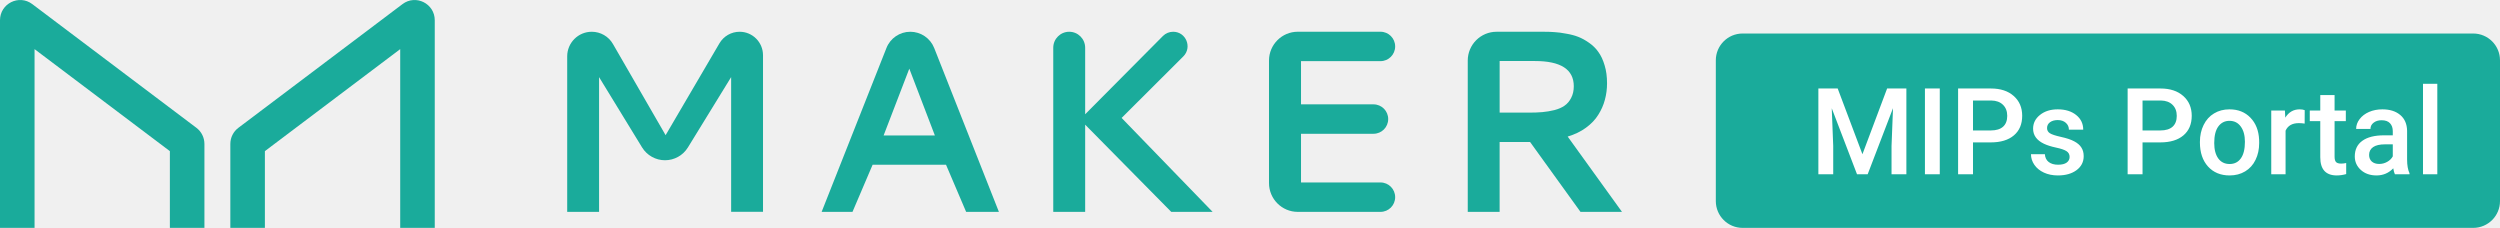
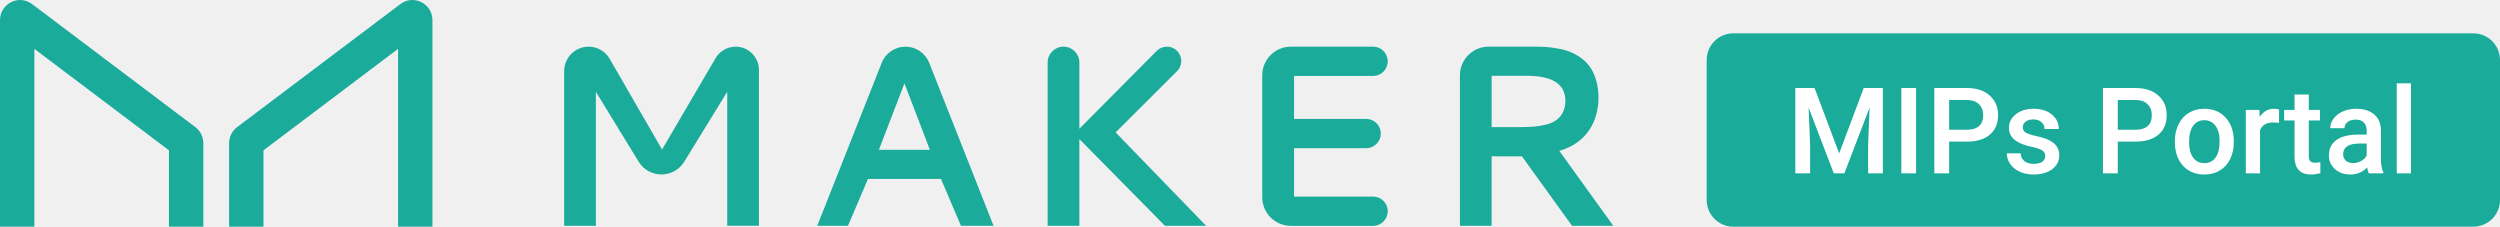
- <svg xmlns="http://www.w3.org/2000/svg" width="373" height="34" viewBox="0 0 373 34" fill="none">
+ <svg xmlns="http://www.w3.org/2000/svg" width="375" height="34" viewBox="0 0 375 34" fill="none">
  <g clip-path="url(#clip0)">
-     <path d="M5.155 7.329V34.001H0V3.017C0 0.534 2.835 -0.882 4.816 0.612L29.301 19.068C30.057 19.636 30.5 20.527 30.5 21.474V33.996H25.345V22.55L5.155 7.329Z" fill="#1AAB9B" />
-     <path d="M88.29 4.738C86.267 4.738 84.626 6.382 84.626 8.409V31.612H89.381V11.507L95.795 21.99C96.525 23.182 97.823 23.909 99.219 23.909C100.61 23.909 101.908 23.186 102.638 21.994L109.086 11.503V31.603H113.841V8.236C113.841 6.304 112.278 4.738 110.349 4.738C109.112 4.738 107.965 5.396 107.338 6.468L99.309 20.169L91.456 6.571C90.808 5.435 89.596 4.738 88.29 4.738Z" fill="#1AAB9B" />
-     <path fill-rule="evenodd" clip-rule="evenodd" d="M135.818 4.738C134.246 4.738 132.832 5.698 132.257 7.165L122.587 31.612H127.192L130.195 24.576H141.145L144.147 31.612H149.036L139.383 7.165C138.804 5.702 137.39 4.738 135.818 4.738ZM135.668 10.242L139.482 20.208H131.836L135.668 10.242Z" fill="#1AAB9B" />
-     <path d="M161.906 17.049L173.509 5.37C173.913 4.966 174.458 4.738 175.034 4.738C176.95 4.738 177.908 7.062 176.55 8.417L167.345 17.596L180.919 31.607H174.746L161.906 18.599V31.607H157.146V7.122C157.146 5.805 158.212 4.738 159.526 4.738C160.841 4.738 161.906 5.805 161.906 7.122V17.049Z" fill="#1AAB9B" />
-     <path d="M189.334 27.308C189.334 29.684 191.259 31.612 193.63 31.612H205.968C207.179 31.612 208.158 30.631 208.158 29.417C208.158 28.203 207.179 27.222 205.968 27.222H194.111V19.959H204.928C206.139 19.959 207.119 18.977 207.119 17.764C207.119 16.55 206.139 15.569 204.928 15.569H194.111V9.123H205.968C207.179 9.123 208.158 8.142 208.158 6.928C208.158 5.715 207.179 4.734 205.968 4.734H193.63C191.259 4.734 189.334 6.661 189.334 9.037V27.308Z" fill="#1AAB9B" />
-     <path fill-rule="evenodd" clip-rule="evenodd" d="M239.771 12.432C239.771 13.288 239.663 14.11 239.448 14.889C239.246 15.659 238.92 16.404 238.465 17.123C238.022 17.841 237.412 18.483 236.635 19.05C235.866 19.619 234.955 20.058 233.898 20.376L241.996 31.607H235.806L228.292 21.189H223.743V31.607H218.988V9.041C218.988 6.666 220.912 4.738 223.284 4.738H230.41C230.977 4.738 231.493 4.755 231.957 4.794C232.433 4.82 233.009 4.893 233.675 5.022C234.354 5.134 234.951 5.293 235.466 5.495C235.995 5.698 236.536 5.994 237.09 6.386C237.657 6.778 238.121 7.238 238.486 7.767C238.864 8.284 239.173 8.946 239.41 9.751C239.655 10.543 239.771 11.438 239.771 12.432ZM223.747 9.106V16.804H228.129C228.885 16.804 229.551 16.778 230.131 16.727C230.711 16.675 231.308 16.576 231.922 16.425C232.541 16.262 233.043 16.043 233.434 15.763C233.838 15.487 234.165 15.1 234.414 14.61C234.676 14.119 234.809 13.538 234.809 12.871C234.809 10.362 232.876 9.106 229.014 9.106H223.747Z" fill="#1AAB9B" />
+     <path d="M5.155 7.329V34.001H0V3.017C0 0.534 2.835 -0.881 4.816 0.612L29.301 19.068C30.057 19.636 30.5 20.527 30.5 21.474V33.996H25.345V22.55L5.155 7.329Z" fill="#1AAB9B" />
+     <path d="M88.29 7C86.267 7 84.626 8.644 84.626 10.671V33.874H89.381V13.769L95.795 24.252C96.525 25.444 97.823 26.171 99.219 26.171C100.61 26.171 101.908 25.448 102.638 24.256L109.086 13.765V33.865H113.841V10.498C113.841 8.566 112.278 7 110.349 7C109.112 7 107.965 7.658 107.338 8.73L99.309 22.431L91.456 8.833C90.808 7.697 89.596 7 88.29 7Z" fill="#1AAB9B" />
+     <path fill-rule="evenodd" clip-rule="evenodd" d="M135.818 7C134.246 7 132.832 7.96 132.257 9.427L122.587 33.874H127.192L130.195 26.838H141.145L144.147 33.874H149.036L139.383 9.427C138.804 7.964 137.39 7 135.818 7ZM135.668 12.504L139.482 22.47H131.836L135.668 12.504Z" fill="#1AAB9B" />
+     <path d="M161.906 19.312L173.509 7.633C173.913 7.228 174.458 7 175.034 7C176.95 7 177.908 9.324 176.55 10.679L167.345 19.858L180.919 33.87H174.746L161.906 20.861V33.87H157.146V9.384C157.146 8.067 158.212 7 159.526 7C160.841 7 161.906 8.067 161.906 9.384V19.312Z" fill="#1AAB9B" />
+     <path d="M189.334 29.575C189.334 31.95 191.259 33.878 193.63 33.878H205.968C207.179 33.878 208.158 32.897 208.158 31.683C208.158 30.47 207.179 29.489 205.968 29.489H194.111V22.225H204.928C206.139 22.225 207.119 21.244 207.119 20.03C207.119 18.817 206.139 17.836 204.928 17.836H194.111V11.389H205.968C207.179 11.389 208.158 10.408 208.158 9.195C208.158 7.981 207.179 7 205.968 7H193.63C191.259 7 189.334 8.928 189.334 11.303V29.575Z" fill="#1AAB9B" />
+     <path fill-rule="evenodd" clip-rule="evenodd" d="M239.771 14.694C239.771 15.551 239.663 16.372 239.448 17.151C239.246 17.922 238.92 18.666 238.465 19.385C238.022 20.103 237.412 20.745 236.635 21.313C235.866 21.881 234.955 22.32 233.898 22.638L241.996 33.87H235.806L228.292 23.451H223.743V33.87H218.988V11.303C218.988 8.928 220.912 7 223.284 7H230.41C230.977 7 231.493 7.017 231.957 7.056C232.433 7.082 233.009 7.155 233.675 7.284C234.354 7.396 234.951 7.555 235.466 7.757C235.995 7.96 236.536 8.257 237.09 8.648C237.657 9.04 238.121 9.5 238.486 10.03C238.864 10.546 239.173 11.209 239.41 12.013C239.655 12.805 239.771 13.7 239.771 14.694ZM223.747 11.368V19.066H228.129C228.885 19.066 229.551 19.041 230.131 18.989C230.711 18.937 231.308 18.838 231.922 18.688C232.541 18.524 233.043 18.305 233.434 18.025C233.838 17.75 234.165 17.362 234.414 16.872C234.676 16.381 234.809 15.8 234.809 15.133C234.809 12.624 232.876 11.368 229.014 11.368H223.747Z" fill="#1AAB9B" />
    <path d="M59.711 34V7.328L39.521 22.549V34H34.366V21.477C34.366 20.531 34.808 19.64 35.564 19.072L60.05 0.615C62.03 -0.882 64.865 0.534 64.865 3.017V34H59.711Z" fill="#1AAB9B" />
  </g>
-   <rect x="256" y="5" width="117" height="29" rx="4" fill="#1AAB9B" />
-   <path d="M274.184 13.203L277.875 23.012L281.558 13.203H284.432V26H282.217V21.781L282.437 16.139L278.657 26H277.066L273.296 16.148L273.516 21.781V26H271.301V13.203H274.184ZM289.415 26H287.2V13.203H289.415V26ZM294.372 21.245V26H292.148V13.203H297.044C298.474 13.203 299.607 13.575 300.445 14.319C301.289 15.063 301.711 16.048 301.711 17.273C301.711 18.526 301.298 19.502 300.472 20.199C299.651 20.896 298.5 21.245 297.018 21.245H294.372ZM294.372 19.461H297.044C297.835 19.461 298.438 19.276 298.854 18.907C299.271 18.532 299.479 17.993 299.479 17.29C299.479 16.599 299.268 16.048 298.846 15.638C298.424 15.222 297.844 15.008 297.105 14.996H294.372V19.461ZM308.786 23.416C308.786 23.035 308.628 22.745 308.312 22.546C308.001 22.347 307.482 22.171 306.756 22.019C306.029 21.866 305.423 21.673 304.937 21.439C303.87 20.923 303.337 20.176 303.337 19.197C303.337 18.377 303.683 17.691 304.374 17.141C305.065 16.59 305.944 16.314 307.011 16.314C308.147 16.314 309.064 16.596 309.762 17.158C310.465 17.721 310.816 18.45 310.816 19.347H308.681C308.681 18.936 308.528 18.597 308.224 18.327C307.919 18.052 307.515 17.914 307.011 17.914C306.542 17.914 306.158 18.023 305.859 18.239C305.566 18.456 305.42 18.746 305.42 19.109C305.42 19.438 305.558 19.692 305.833 19.874C306.108 20.056 306.665 20.24 307.503 20.428C308.341 20.609 308.997 20.829 309.472 21.087C309.952 21.339 310.307 21.644 310.535 22.001C310.77 22.358 310.887 22.792 310.887 23.302C310.887 24.157 310.532 24.852 309.823 25.385C309.114 25.912 308.186 26.176 307.037 26.176C306.258 26.176 305.563 26.035 304.954 25.754C304.345 25.473 303.87 25.086 303.53 24.594C303.19 24.102 303.021 23.571 303.021 23.003H305.095C305.124 23.507 305.314 23.896 305.666 24.172C306.018 24.441 306.483 24.576 307.063 24.576C307.626 24.576 308.054 24.471 308.347 24.26C308.64 24.043 308.786 23.762 308.786 23.416ZM319.667 21.245V26H317.443V13.203H322.339C323.769 13.203 324.902 13.575 325.74 14.319C326.584 15.063 327.006 16.048 327.006 17.273C327.006 18.526 326.593 19.502 325.767 20.199C324.946 20.896 323.795 21.245 322.312 21.245H319.667ZM319.667 19.461H322.339C323.13 19.461 323.733 19.276 324.149 18.907C324.565 18.532 324.773 17.993 324.773 17.29C324.773 16.599 324.562 16.048 324.141 15.638C323.719 15.222 323.139 15.008 322.4 14.996H319.667V19.461ZM328.228 21.157C328.228 20.226 328.412 19.388 328.781 18.644C329.15 17.894 329.669 17.319 330.337 16.921C331.005 16.517 331.772 16.314 332.64 16.314C333.923 16.314 334.963 16.727 335.76 17.554C336.562 18.38 336.996 19.476 337.061 20.841L337.069 21.342C337.069 22.279 336.888 23.117 336.524 23.855C336.167 24.594 335.651 25.165 334.978 25.569C334.31 25.974 333.536 26.176 332.657 26.176C331.315 26.176 330.24 25.73 329.432 24.84C328.629 23.943 328.228 22.751 328.228 21.263V21.157ZM330.363 21.342C330.363 22.32 330.565 23.088 330.97 23.645C331.374 24.195 331.937 24.471 332.657 24.471C333.378 24.471 333.938 24.189 334.336 23.627C334.74 23.064 334.942 22.241 334.942 21.157C334.942 20.196 334.734 19.435 334.318 18.872C333.908 18.31 333.349 18.028 332.64 18.028C331.942 18.028 331.389 18.307 330.979 18.863C330.568 19.414 330.363 20.24 330.363 21.342ZM343.854 18.441C343.573 18.395 343.283 18.371 342.984 18.371C342.006 18.371 341.347 18.746 341.007 19.496V26H338.871V16.49H340.91L340.963 17.554C341.479 16.727 342.193 16.314 343.107 16.314C343.412 16.314 343.664 16.355 343.863 16.438L343.854 18.441ZM348.319 14.179V16.49H349.998V18.072H348.319V23.381C348.319 23.744 348.39 24.008 348.53 24.172C348.677 24.33 348.935 24.409 349.304 24.409C349.55 24.409 349.799 24.38 350.051 24.321V25.974C349.564 26.108 349.096 26.176 348.645 26.176C347.004 26.176 346.184 25.27 346.184 23.46V18.072H344.619V16.49H346.184V14.179H348.319ZM357.319 26C357.226 25.818 357.144 25.523 357.073 25.112C356.394 25.821 355.562 26.176 354.577 26.176C353.622 26.176 352.843 25.903 352.239 25.358C351.636 24.814 351.334 24.14 351.334 23.337C351.334 22.323 351.709 21.547 352.459 21.008C353.215 20.463 354.293 20.19 355.693 20.19H357.003V19.566C357.003 19.074 356.865 18.682 356.59 18.389C356.314 18.09 355.896 17.94 355.333 17.94C354.847 17.94 354.448 18.064 354.138 18.31C353.827 18.55 353.672 18.857 353.672 19.232H351.536C351.536 18.711 351.709 18.225 352.055 17.773C352.4 17.316 352.869 16.959 353.461 16.701C354.059 16.443 354.724 16.314 355.456 16.314C356.569 16.314 357.457 16.596 358.119 17.158C358.781 17.715 359.121 18.5 359.139 19.514V23.803C359.139 24.658 359.259 25.341 359.499 25.851V26H357.319ZM354.973 24.462C355.395 24.462 355.79 24.359 356.159 24.154C356.534 23.949 356.815 23.674 357.003 23.328V21.535H355.852C355.061 21.535 354.466 21.673 354.067 21.948C353.669 22.224 353.47 22.613 353.47 23.117C353.47 23.527 353.604 23.855 353.874 24.102C354.149 24.342 354.516 24.462 354.973 24.462ZM363.647 26H361.512V12.5H363.647V26Z" fill="white" />
+   <rect x="256" y="5" width="119" height="29" rx="4" fill="#1AAB9B" />
+   <path d="M272.184 13.203L275.875 23.012L279.558 13.203H282.432V26H280.217V21.781L280.437 16.139L276.657 26H275.066L271.296 16.148L271.516 21.781V26H269.301V13.203H272.184ZM287.415 26H285.2V13.203H287.415V26ZM292.372 21.245V26H290.148V13.203H295.044C296.474 13.203 297.607 13.575 298.445 14.319C299.289 15.063 299.711 16.048 299.711 17.273C299.711 18.526 299.298 19.502 298.472 20.199C297.651 20.896 296.5 21.245 295.018 21.245H292.372ZM292.372 19.461H295.044C295.835 19.461 296.438 19.276 296.854 18.907C297.271 18.532 297.479 17.993 297.479 17.29C297.479 16.599 297.268 16.048 296.846 15.638C296.424 15.222 295.844 15.008 295.105 14.996H292.372V19.461ZM306.786 23.416C306.786 23.035 306.628 22.745 306.312 22.546C306.001 22.347 305.482 22.171 304.756 22.019C304.029 21.866 303.423 21.673 302.937 21.439C301.87 20.923 301.337 20.176 301.337 19.197C301.337 18.377 301.683 17.691 302.374 17.141C303.065 16.59 303.944 16.314 305.011 16.314C306.147 16.314 307.064 16.596 307.762 17.158C308.465 17.721 308.816 18.45 308.816 19.347H306.681C306.681 18.936 306.528 18.597 306.224 18.327C305.919 18.052 305.515 17.914 305.011 17.914C304.542 17.914 304.158 18.023 303.859 18.239C303.566 18.456 303.42 18.746 303.42 19.109C303.42 19.438 303.558 19.692 303.833 19.874C304.108 20.056 304.665 20.24 305.503 20.428C306.341 20.609 306.997 20.829 307.472 21.087C307.952 21.339 308.307 21.644 308.535 22.001C308.77 22.358 308.887 22.792 308.887 23.302C308.887 24.157 308.532 24.852 307.823 25.385C307.114 25.912 306.186 26.176 305.037 26.176C304.258 26.176 303.563 26.035 302.954 25.754C302.345 25.473 301.87 25.086 301.53 24.594C301.19 24.102 301.021 23.571 301.021 23.003H303.095C303.124 23.507 303.314 23.896 303.666 24.172C304.018 24.441 304.483 24.576 305.063 24.576C305.626 24.576 306.054 24.471 306.347 24.26C306.64 24.043 306.786 23.762 306.786 23.416ZM317.667 21.245V26H315.443V13.203H320.339C321.769 13.203 322.902 13.575 323.74 14.319C324.584 15.063 325.006 16.048 325.006 17.273C325.006 18.526 324.593 19.502 323.767 20.199C322.946 20.896 321.795 21.245 320.312 21.245H317.667ZM317.667 19.461H320.339C321.13 19.461 321.733 19.276 322.149 18.907C322.565 18.532 322.773 17.993 322.773 17.29C322.773 16.599 322.562 16.048 322.141 15.638C321.719 15.222 321.139 15.008 320.4 14.996H317.667V19.461ZM326.228 21.157C326.228 20.226 326.412 19.388 326.781 18.644C327.15 17.894 327.669 17.319 328.337 16.921C329.005 16.517 329.772 16.314 330.64 16.314C331.923 16.314 332.963 16.727 333.76 17.554C334.562 18.38 334.996 19.476 335.061 20.841L335.069 21.342C335.069 22.279 334.888 23.117 334.524 23.855C334.167 24.594 333.651 25.165 332.978 25.569C332.31 25.974 331.536 26.176 330.657 26.176C329.315 26.176 328.24 25.73 327.432 24.84C326.629 23.943 326.228 22.751 326.228 21.263V21.157ZM328.363 21.342C328.363 22.32 328.565 23.088 328.97 23.645C329.374 24.195 329.937 24.471 330.657 24.471C331.378 24.471 331.938 24.189 332.336 23.627C332.74 23.064 332.942 22.241 332.942 21.157C332.942 20.196 332.734 19.435 332.318 18.872C331.908 18.31 331.349 18.028 330.64 18.028C329.942 18.028 329.389 18.307 328.979 18.863C328.568 19.414 328.363 20.24 328.363 21.342ZM341.854 18.441C341.573 18.395 341.283 18.371 340.984 18.371C340.006 18.371 339.347 18.746 339.007 19.496V26H336.871V16.49H338.91L338.963 17.554C339.479 16.727 340.193 16.314 341.107 16.314C341.412 16.314 341.664 16.355 341.863 16.438L341.854 18.441ZM346.319 14.179V16.49H347.998V18.072H346.319V23.381C346.319 23.744 346.39 24.008 346.53 24.172C346.677 24.33 346.935 24.409 347.304 24.409C347.55 24.409 347.799 24.38 348.051 24.321V25.974C347.564 26.108 347.096 26.176 346.645 26.176C345.004 26.176 344.184 25.27 344.184 23.46V18.072H342.619V16.49H344.184V14.179H346.319ZM355.319 26C355.226 25.818 355.144 25.523 355.073 25.112C354.394 25.821 353.562 26.176 352.577 26.176C351.622 26.176 350.843 25.903 350.239 25.358C349.636 24.814 349.334 24.14 349.334 23.337C349.334 22.323 349.709 21.547 350.459 21.008C351.215 20.463 352.293 20.19 353.693 20.19H355.003V19.566C355.003 19.074 354.865 18.682 354.59 18.389C354.314 18.09 353.896 17.94 353.333 17.94C352.847 17.94 352.448 18.064 352.138 18.31C351.827 18.55 351.672 18.857 351.672 19.232H349.536C349.536 18.711 349.709 18.225 350.055 17.773C350.4 17.316 350.869 16.959 351.461 16.701C352.059 16.443 352.724 16.314 353.456 16.314C354.569 16.314 355.457 16.596 356.119 17.158C356.781 17.715 357.121 18.5 357.139 19.514V23.803C357.139 24.658 357.259 25.341 357.499 25.851V26H355.319ZM352.973 24.462C353.395 24.462 353.79 24.359 354.159 24.154C354.534 23.949 354.815 23.674 355.003 23.328V21.535H353.852C353.061 21.535 352.466 21.673 352.067 21.948C351.669 22.224 351.47 22.613 351.47 23.117C351.47 23.527 351.604 23.855 351.874 24.102C352.149 24.342 352.516 24.462 352.973 24.462ZM361.647 26H359.512V12.5H361.647V26Z" fill="white" />
  <defs>
    <clipPath id="clip0">
      <rect width="242" height="34" fill="white" />
    </clipPath>
  </defs>
</svg>
